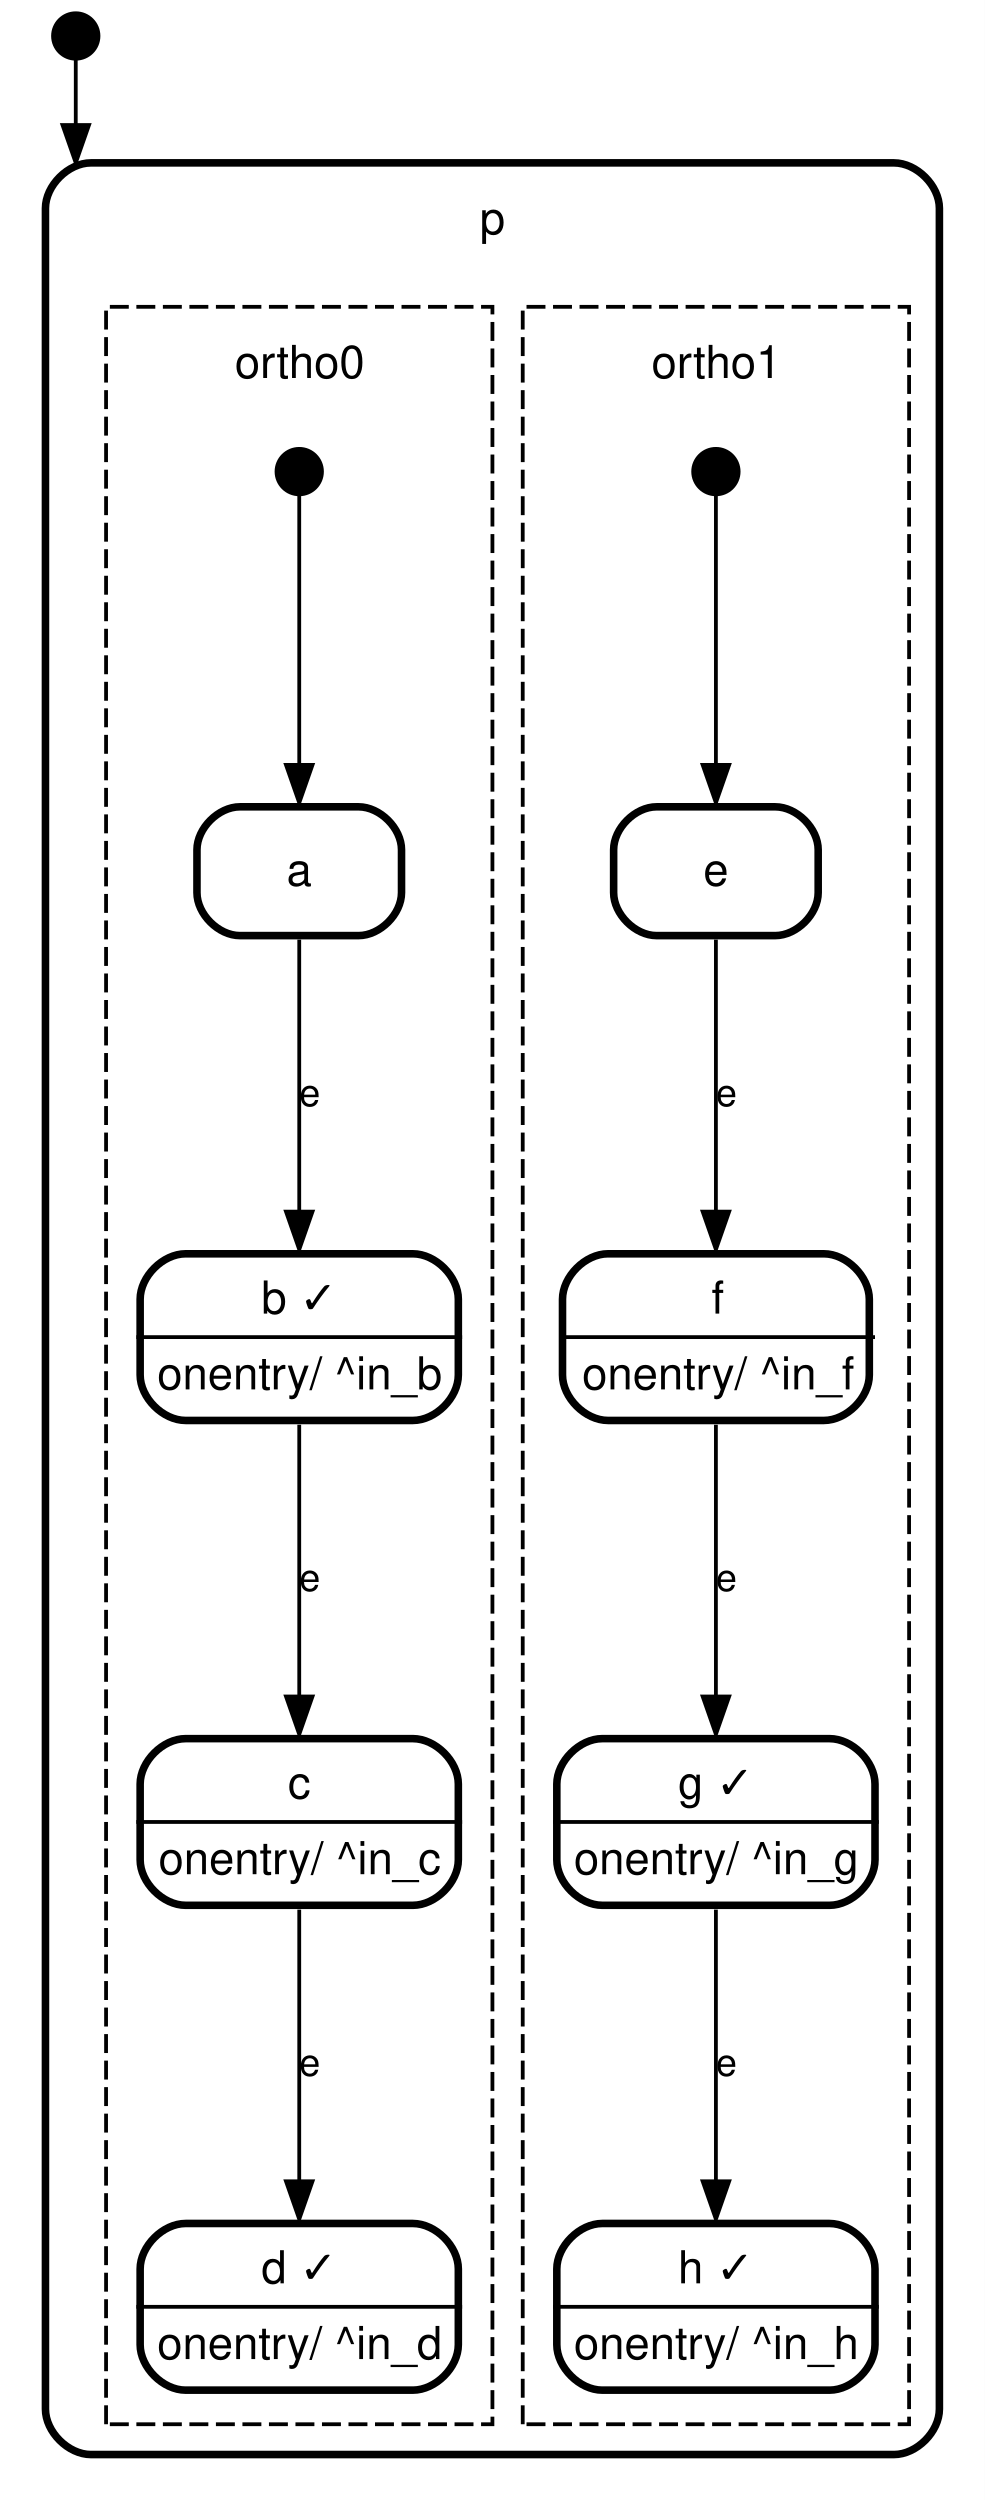
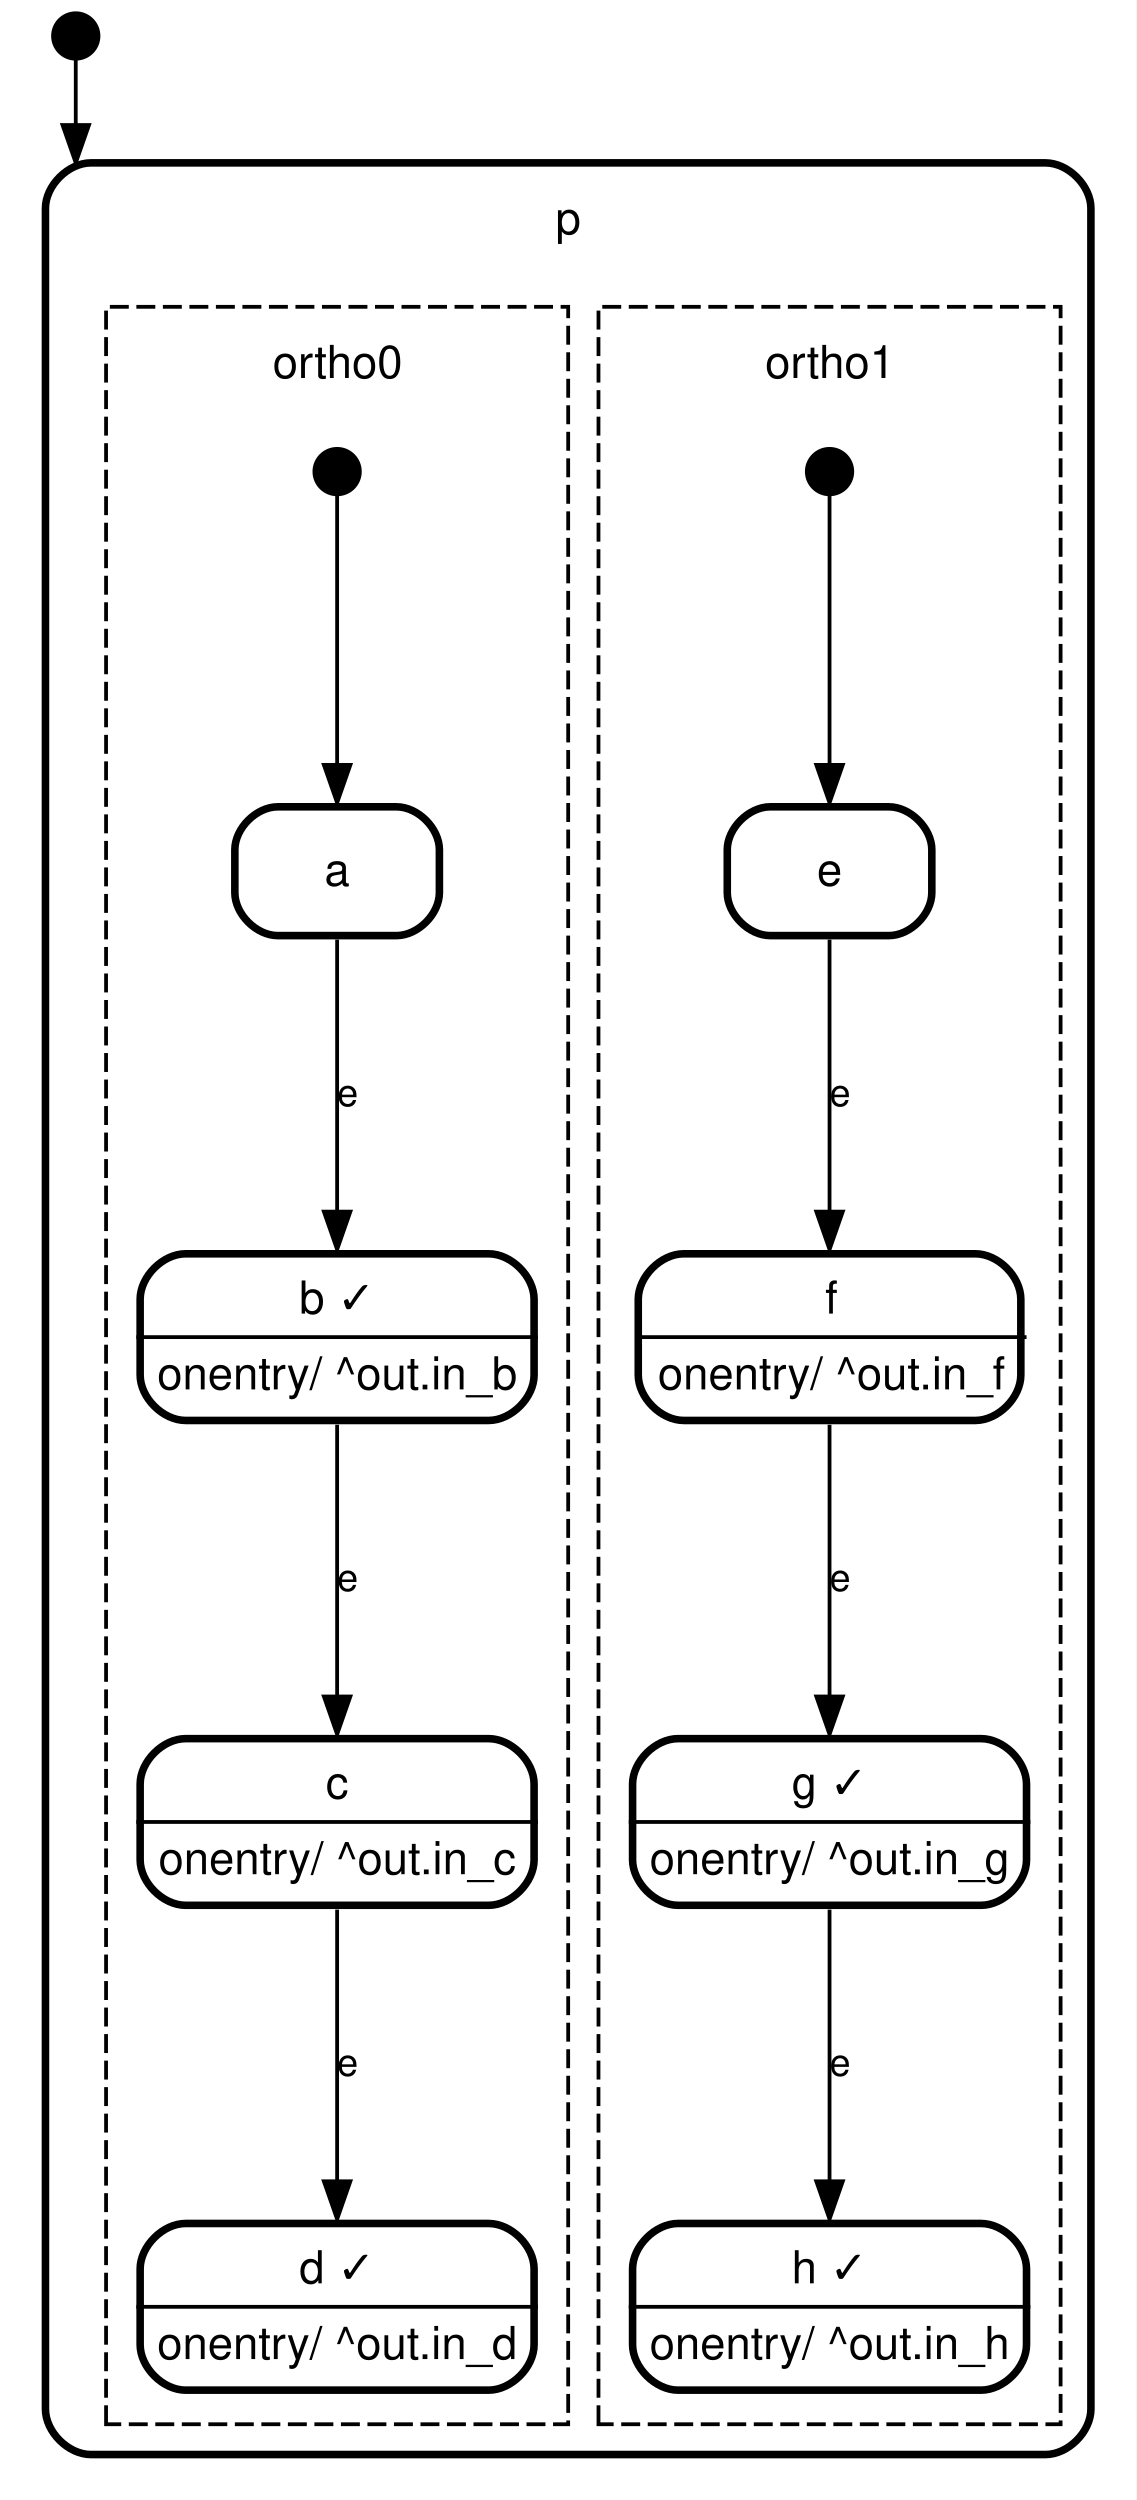
- <svg xmlns="http://www.w3.org/2000/svg" width="260pt" height="660pt" viewBox="0.00 0.00 260.00 660.00">
+ <svg xmlns="http://www.w3.org/2000/svg" width="300pt" height="660pt" viewBox="0.00 0.00 300.00 660.00">
  <g id="graph0" class="graph" transform="scale(1 1) rotate(0) translate(4 656)">
-     <polygon fill="#ffffff" stroke="transparent" points="-4,4 -4,-656 256,-656 256,4 -4,4" />
+     <polygon fill="#ffffff" stroke="transparent" points="-4,4 -4,-656 296,-656 296,4 -4,4" />
    <g id="clust1" class="cluster">
-       <path fill="none" stroke="#000000" stroke-width="2" d="M20,-8C20,-8 232,-8 232,-8 238,-8 244,-14 244,-20 244,-20 244,-601 244,-601 244,-607 238,-613 232,-613 232,-613 20,-613 20,-613 14,-613 8,-607 8,-601 8,-601 8,-20 8,-20 8,-14 14,-8 20,-8" />
-       <text text-anchor="start" x="122.665" y="-594.2" font-family="Helvetica,sans-Serif" font-size="12.00" fill="#000000">p</text>
+       <path fill="none" stroke="#000000" stroke-width="2" d="M20,-8C20,-8 272,-8 272,-8 278,-8 284,-14 284,-20 284,-20 284,-601 284,-601 284,-607 278,-613 272,-613 272,-613 20,-613 20,-613 14,-613 8,-607 8,-601 8,-601 8,-20 8,-20 8,-14 14,-8 20,-8" />
+       <text text-anchor="start" x="142.665" y="-594.2" font-family="Helvetica,sans-Serif" font-size="12.00" fill="#000000">p</text>
    </g>
    <g id="clust2" class="cluster">
-       <polygon fill="none" stroke="#000000" stroke-dasharray="5,2" points="134,-16 134,-575 236,-575 236,-16 134,-16" />
-       <text text-anchor="start" x="167.994" y="-556.2" font-family="Helvetica,sans-Serif" font-size="12.00" fill="#000000">ortho1</text>
+       <polygon fill="none" stroke="#000000" stroke-dasharray="5,2" points="154,-16 154,-575 276,-575 276,-16 154,-16" />
+       <text text-anchor="start" x="197.994" y="-556.2" font-family="Helvetica,sans-Serif" font-size="12.00" fill="#000000">ortho1</text>
    </g>
    <g id="clust3" class="cluster">
-       <polygon fill="none" stroke="#000000" stroke-dasharray="5,2" points="24,-16 24,-575 126,-575 126,-16 24,-16" />
-       <text text-anchor="start" x="57.994" y="-556.2" font-family="Helvetica,sans-Serif" font-size="12.00" fill="#000000">ortho0</text>
+       <polygon fill="none" stroke="#000000" stroke-dasharray="5,2" points="24,-16 24,-575 146,-575 146,-16 24,-16" />
+       <text text-anchor="start" x="67.994" y="-556.2" font-family="Helvetica,sans-Serif" font-size="12.00" fill="#000000">ortho0</text>
    </g>
    <g id="node1" class="node">
      <ellipse fill="#000000" stroke="#000000" stroke-width="2" cx="16" cy="-646.5" rx="5.5" ry="5.5" />
    </g>
    <g id="edge1" class="edge">
      <path fill="none" stroke="#000000" d="M16,-640.953C16,-636.778 16,-630.504 16,-623.033" />
      <polygon fill="#000000" stroke="#000000" points="19.5,-622.997 16,-612.997 12.5,-622.997 19.5,-622.997" />
      <text text-anchor="middle" x="17.39" y="-624" font-family="Helvetica,sans-Serif" font-size="10.00" fill="#000000"> </text>
    </g>
    <g id="node4" class="node">
-       <ellipse fill="#000000" stroke="#000000" stroke-width="2" cx="185" cy="-531.5" rx="5.5" ry="5.5" />
+       <ellipse fill="#000000" stroke="#000000" stroke-width="2" cx="215" cy="-531.5" rx="5.5" ry="5.5" />
    </g>
    <g id="node8" class="node">
-       <polygon fill="transparent" stroke="transparent" stroke-width="2" points="213,-444 157,-444 157,-408 213,-408 213,-444" />
-       <text text-anchor="start" x="181.665" y="-422.2" font-family="Helvetica,sans-Serif" font-size="12.00" fill="#000000">e</text>
-       <path fill="none" stroke="#000000" stroke-width="2" d="M169.333,-409C169.333,-409 200.667,-409 200.667,-409 206.333,-409 212,-414.667 212,-420.333 212,-420.333 212,-431.667 212,-431.667 212,-437.333 206.333,-443 200.667,-443 200.667,-443 169.333,-443 169.333,-443 163.667,-443 158,-437.333 158,-431.667 158,-431.667 158,-420.333 158,-420.333 158,-414.667 163.667,-409 169.333,-409" />
+       <polygon fill="transparent" stroke="transparent" stroke-width="2" points="243,-444 187,-444 187,-408 243,-408 243,-444" />
+       <text text-anchor="start" x="211.665" y="-422.2" font-family="Helvetica,sans-Serif" font-size="12.00" fill="#000000">e</text>
+       <path fill="none" stroke="#000000" stroke-width="2" d="M199.333,-409C199.333,-409 230.667,-409 230.667,-409 236.333,-409 242,-414.667 242,-420.333 242,-420.333 242,-431.667 242,-431.667 242,-437.333 236.333,-443 230.667,-443 230.667,-443 199.333,-443 199.333,-443 193.667,-443 188,-437.333 188,-431.667 188,-431.667 188,-420.333 188,-420.333 188,-414.667 193.667,-409 199.333,-409" />
    </g>
    <g id="edge2" class="edge">
-       <path fill="none" stroke="#000000" d="M185,-525.829C185,-521.174 185,-514.41 185,-508.5 185,-508.5 185,-508.5 185,-461.5 185,-459.108 185,-456.625 185,-454.134" />
-       <polygon fill="#000000" stroke="#000000" points="188.5,-454.06 185,-444.06 181.5,-454.06 188.5,-454.06" />
-       <text text-anchor="middle" x="186.389" y="-482" font-family="Helvetica,sans-Serif" font-size="10.00" fill="#000000"> </text>
+       <path fill="none" stroke="#000000" d="M215,-525.829C215,-521.174 215,-514.41 215,-508.5 215,-508.5 215,-508.5 215,-461.5 215,-459.108 215,-456.625 215,-454.134" />
+       <polygon fill="#000000" stroke="#000000" points="218.5,-454.06 215,-444.06 211.5,-454.06 218.5,-454.06" />
+       <text text-anchor="middle" x="216.389" y="-482" font-family="Helvetica,sans-Serif" font-size="10.00" fill="#000000"> </text>
    </g>
    <g id="node5" class="node">
-       <polygon fill="transparent" stroke="transparent" stroke-width="2" points="228,-70 142,-70 142,-24 228,-24 228,-70" />
-       <text text-anchor="start" x="174.995" y="-53.2" font-family="Helvetica,sans-Serif" font-size="12.00" fill="#000000">h ✓</text>
-       <text text-anchor="start" x="147.508" y="-33.2" font-family="Helvetica,sans-Serif" font-size="12.00" fill="#000000">onentry/ ^in_h</text>
-       <polygon fill="#000000" stroke="#000000" points="142,-47 142,-47 228,-47 228,-47 142,-47" />
-       <path fill="none" stroke="#000000" stroke-width="2" d="M155,-25C155,-25 215,-25 215,-25 221,-25 227,-31 227,-37 227,-37 227,-57 227,-57 227,-63 221,-69 215,-69 215,-69 155,-69 155,-69 149,-69 143,-63 143,-57 143,-57 143,-37 143,-37 143,-31 149,-25 155,-25" />
+       <polygon fill="transparent" stroke="transparent" stroke-width="2" points="268,-70 162,-70 162,-24 268,-24 268,-70" />
+       <text text-anchor="start" x="204.995" y="-53.2" font-family="Helvetica,sans-Serif" font-size="12.00" fill="#000000">h ✓</text>
+       <text text-anchor="start" x="167.502" y="-33.2" font-family="Helvetica,sans-Serif" font-size="12.00" fill="#000000">onentry/ ^out.in_h</text>
+       <polygon fill="#000000" stroke="#000000" points="162,-47 162,-47 268,-47 268,-47 162,-47" />
+       <path fill="none" stroke="#000000" stroke-width="2" d="M175,-25C175,-25 255,-25 255,-25 261,-25 267,-31 267,-37 267,-37 267,-57 267,-57 267,-63 261,-69 255,-69 255,-69 175,-69 175,-69 169,-69 163,-63 163,-57 163,-57 163,-37 163,-37 163,-31 169,-25 175,-25" />
    </g>
    <g id="node6" class="node">
-       <polygon fill="transparent" stroke="transparent" stroke-width="2" points="228,-198 142,-198 142,-152 228,-152 228,-198" />
-       <text text-anchor="start" x="174.995" y="-181.2" font-family="Helvetica,sans-Serif" font-size="12.00" fill="#000000">g ✓</text>
-       <text text-anchor="start" x="147.508" y="-161.2" font-family="Helvetica,sans-Serif" font-size="12.00" fill="#000000">onentry/ ^in_g</text>
-       <polygon fill="#000000" stroke="#000000" points="142,-175 142,-175 228,-175 228,-175 142,-175" />
-       <path fill="none" stroke="#000000" stroke-width="2" d="M155,-153C155,-153 215,-153 215,-153 221,-153 227,-159 227,-165 227,-165 227,-185 227,-185 227,-191 221,-197 215,-197 215,-197 155,-197 155,-197 149,-197 143,-191 143,-185 143,-185 143,-165 143,-165 143,-159 149,-153 155,-153" />
+       <polygon fill="transparent" stroke="transparent" stroke-width="2" points="268,-198 162,-198 162,-152 268,-152 268,-198" />
+       <text text-anchor="start" x="204.995" y="-181.2" font-family="Helvetica,sans-Serif" font-size="12.00" fill="#000000">g ✓</text>
+       <text text-anchor="start" x="167.502" y="-161.2" font-family="Helvetica,sans-Serif" font-size="12.00" fill="#000000">onentry/ ^out.in_g</text>
+       <polygon fill="#000000" stroke="#000000" points="162,-175 162,-175 268,-175 268,-175 162,-175" />
+       <path fill="none" stroke="#000000" stroke-width="2" d="M175,-153C175,-153 255,-153 255,-153 261,-153 267,-159 267,-165 267,-165 267,-185 267,-185 267,-191 261,-197 255,-197 255,-197 175,-197 175,-197 169,-197 163,-191 163,-185 163,-185 163,-165 163,-165 163,-159 169,-153 175,-153" />
    </g>
    <g id="edge3" class="edge">
-       <path fill="none" stroke="#000000" d="M185,-151.869C185,-146.19 185,-140.125 185,-134.5 185,-134.5 185,-134.5 185,-87.5 185,-85.127 185,-82.676 185,-80.208" />
-       <polygon fill="#000000" stroke="#000000" points="188.5,-80.131 185,-70.131 181.5,-80.131 188.5,-80.131" />
-       <text text-anchor="start" x="185" y="-108" font-family="Helvetica,sans-Serif" font-size="10.00" fill="#000000">e   </text>
+       <path fill="none" stroke="#000000" d="M215,-151.869C215,-146.19 215,-140.125 215,-134.5 215,-134.5 215,-134.5 215,-87.5 215,-85.127 215,-82.676 215,-80.208" />
+       <polygon fill="#000000" stroke="#000000" points="218.5,-80.131 215,-70.131 211.5,-80.131 218.5,-80.131" />
+       <text text-anchor="start" x="215" y="-108" font-family="Helvetica,sans-Serif" font-size="10.00" fill="#000000">e   </text>
    </g>
    <g id="node7" class="node">
-       <polygon fill="transparent" stroke="transparent" stroke-width="2" points="226.5,-326 143.5,-326 143.5,-280 226.5,-280 226.5,-326" />
-       <text text-anchor="start" x="183.833" y="-309.2" font-family="Helvetica,sans-Serif" font-size="12.00" fill="#000000">f</text>
-       <text text-anchor="start" x="149.676" y="-289.2" font-family="Helvetica,sans-Serif" font-size="12.00" fill="#000000">onentry/ ^in_f</text>
-       <polygon fill="#000000" stroke="#000000" points="144,-303 144,-303 227,-303 227,-303 144,-303" />
-       <path fill="none" stroke="#000000" stroke-width="2" d="M156.5,-281C156.5,-281 213.5,-281 213.5,-281 219.5,-281 225.5,-287 225.5,-293 225.5,-293 225.5,-313 225.5,-313 225.5,-319 219.5,-325 213.5,-325 213.5,-325 156.5,-325 156.5,-325 150.5,-325 144.5,-319 144.5,-313 144.5,-313 144.5,-293 144.5,-293 144.5,-287 150.5,-281 156.5,-281" />
+       <polygon fill="transparent" stroke="transparent" stroke-width="2" points="266.5,-326 163.5,-326 163.5,-280 266.5,-280 266.5,-326" />
+       <text text-anchor="start" x="213.833" y="-309.2" font-family="Helvetica,sans-Serif" font-size="12.00" fill="#000000">f</text>
+       <text text-anchor="start" x="169.67" y="-289.2" font-family="Helvetica,sans-Serif" font-size="12.00" fill="#000000">onentry/ ^out.in_f</text>
+       <polygon fill="#000000" stroke="#000000" points="164,-303 164,-303 267,-303 267,-303 164,-303" />
+       <path fill="none" stroke="#000000" stroke-width="2" d="M176.5,-281C176.5,-281 253.5,-281 253.5,-281 259.5,-281 265.5,-287 265.5,-293 265.5,-293 265.5,-313 265.5,-313 265.5,-319 259.5,-325 253.5,-325 253.5,-325 176.5,-325 176.5,-325 170.5,-325 164.5,-319 164.5,-313 164.5,-313 164.5,-293 164.5,-293 164.5,-287 170.5,-281 176.5,-281" />
    </g>
    <g id="edge4" class="edge">
-       <path fill="none" stroke="#000000" d="M185,-279.869C185,-274.19 185,-268.125 185,-262.5 185,-262.5 185,-262.5 185,-215.5 185,-213.127 185,-210.676 185,-208.208" />
-       <polygon fill="#000000" stroke="#000000" points="188.5,-208.131 185,-198.131 181.5,-208.131 188.5,-208.131" />
-       <text text-anchor="start" x="185" y="-236" font-family="Helvetica,sans-Serif" font-size="10.00" fill="#000000">e   </text>
+       <path fill="none" stroke="#000000" d="M215,-279.869C215,-274.19 215,-268.125 215,-262.5 215,-262.5 215,-262.5 215,-215.5 215,-213.127 215,-210.676 215,-208.208" />
+       <polygon fill="#000000" stroke="#000000" points="218.5,-208.131 215,-198.131 211.5,-208.131 218.5,-208.131" />
+       <text text-anchor="start" x="215" y="-236" font-family="Helvetica,sans-Serif" font-size="10.00" fill="#000000">e   </text>
    </g>
    <g id="edge5" class="edge">
-       <path fill="none" stroke="#000000" d="M185,-407.94C185,-402.35 185,-396.17 185,-390.5 185,-390.5 185,-390.5 185,-343.5 185,-341.127 185,-338.676 185,-336.208" />
-       <polygon fill="#000000" stroke="#000000" points="188.5,-336.131 185,-326.131 181.5,-336.131 188.5,-336.131" />
-       <text text-anchor="start" x="185" y="-364" font-family="Helvetica,sans-Serif" font-size="10.00" fill="#000000">e   </text>
+       <path fill="none" stroke="#000000" d="M215,-407.94C215,-402.35 215,-396.17 215,-390.5 215,-390.5 215,-390.5 215,-343.5 215,-341.127 215,-338.676 215,-336.208" />
+       <polygon fill="#000000" stroke="#000000" points="218.5,-336.131 215,-326.131 211.5,-336.131 218.5,-336.131" />
+       <text text-anchor="start" x="215" y="-364" font-family="Helvetica,sans-Serif" font-size="10.00" fill="#000000">e   </text>
    </g>
    <g id="node10" class="node">
-       <ellipse fill="#000000" stroke="#000000" stroke-width="2" cx="75" cy="-531.5" rx="5.5" ry="5.5" />
+       <ellipse fill="#000000" stroke="#000000" stroke-width="2" cx="85" cy="-531.5" rx="5.5" ry="5.5" />
    </g>
    <g id="node14" class="node">
-       <polygon fill="transparent" stroke="transparent" stroke-width="2" points="103,-444 47,-444 47,-408 103,-408 103,-444" />
-       <text text-anchor="start" x="71.665" y="-422.2" font-family="Helvetica,sans-Serif" font-size="12.00" fill="#000000">a</text>
-       <path fill="none" stroke="#000000" stroke-width="2" d="M59.333,-409C59.333,-409 90.667,-409 90.667,-409 96.333,-409 102,-414.667 102,-420.333 102,-420.333 102,-431.667 102,-431.667 102,-437.333 96.333,-443 90.667,-443 90.667,-443 59.333,-443 59.333,-443 53.667,-443 48,-437.333 48,-431.667 48,-431.667 48,-420.333 48,-420.333 48,-414.667 53.667,-409 59.333,-409" />
+       <polygon fill="transparent" stroke="transparent" stroke-width="2" points="113,-444 57,-444 57,-408 113,-408 113,-444" />
+       <text text-anchor="start" x="81.665" y="-422.2" font-family="Helvetica,sans-Serif" font-size="12.00" fill="#000000">a</text>
+       <path fill="none" stroke="#000000" stroke-width="2" d="M69.333,-409C69.333,-409 100.667,-409 100.667,-409 106.333,-409 112,-414.667 112,-420.333 112,-420.333 112,-431.667 112,-431.667 112,-437.333 106.333,-443 100.667,-443 100.667,-443 69.333,-443 69.333,-443 63.667,-443 58,-437.333 58,-431.667 58,-431.667 58,-420.333 58,-420.333 58,-414.667 63.667,-409 69.333,-409" />
    </g>
    <g id="edge6" class="edge">
-       <path fill="none" stroke="#000000" d="M75,-525.829C75,-521.174 75,-514.41 75,-508.5 75,-508.5 75,-508.5 75,-461.5 75,-459.108 75,-456.625 75,-454.134" />
-       <polygon fill="#000000" stroke="#000000" points="78.5,-454.06 75,-444.06 71.5,-454.06 78.5,-454.06" />
-       <text text-anchor="middle" x="76.389" y="-482" font-family="Helvetica,sans-Serif" font-size="10.00" fill="#000000"> </text>
+       <path fill="none" stroke="#000000" d="M85,-525.829C85,-521.174 85,-514.41 85,-508.5 85,-508.5 85,-508.5 85,-461.5 85,-459.108 85,-456.625 85,-454.134" />
+       <polygon fill="#000000" stroke="#000000" points="88.5,-454.06 85,-444.06 81.5,-454.06 88.5,-454.06" />
+       <text text-anchor="middle" x="86.389" y="-482" font-family="Helvetica,sans-Serif" font-size="10.00" fill="#000000"> </text>
    </g>
    <g id="node11" class="node">
-       <polygon fill="transparent" stroke="transparent" stroke-width="2" points="118,-70 32,-70 32,-24 118,-24 118,-70" />
-       <text text-anchor="start" x="64.995" y="-53.2" font-family="Helvetica,sans-Serif" font-size="12.00" fill="#000000">d ✓</text>
-       <text text-anchor="start" x="37.508" y="-33.2" font-family="Helvetica,sans-Serif" font-size="12.00" fill="#000000">onentry/ ^in_d</text>
-       <polygon fill="#000000" stroke="#000000" points="32,-47 32,-47 118,-47 118,-47 32,-47" />
-       <path fill="none" stroke="#000000" stroke-width="2" d="M45,-25C45,-25 105,-25 105,-25 111,-25 117,-31 117,-37 117,-37 117,-57 117,-57 117,-63 111,-69 105,-69 105,-69 45,-69 45,-69 39,-69 33,-63 33,-57 33,-57 33,-37 33,-37 33,-31 39,-25 45,-25" />
+       <polygon fill="transparent" stroke="transparent" stroke-width="2" points="138,-70 32,-70 32,-24 138,-24 138,-70" />
+       <text text-anchor="start" x="74.995" y="-53.2" font-family="Helvetica,sans-Serif" font-size="12.00" fill="#000000">d ✓</text>
+       <text text-anchor="start" x="37.502" y="-33.2" font-family="Helvetica,sans-Serif" font-size="12.00" fill="#000000">onentry/ ^out.in_d</text>
+       <polygon fill="#000000" stroke="#000000" points="32,-47 32,-47 138,-47 138,-47 32,-47" />
+       <path fill="none" stroke="#000000" stroke-width="2" d="M45,-25C45,-25 125,-25 125,-25 131,-25 137,-31 137,-37 137,-37 137,-57 137,-57 137,-63 131,-69 125,-69 125,-69 45,-69 45,-69 39,-69 33,-63 33,-57 33,-57 33,-37 33,-37 33,-31 39,-25 45,-25" />
    </g>
    <g id="node12" class="node">
-       <polygon fill="transparent" stroke="transparent" stroke-width="2" points="118,-198 32,-198 32,-152 118,-152 118,-198" />
-       <text text-anchor="start" x="72" y="-181.2" font-family="Helvetica,sans-Serif" font-size="12.00" fill="#000000">c</text>
-       <text text-anchor="start" x="37.843" y="-161.2" font-family="Helvetica,sans-Serif" font-size="12.00" fill="#000000">onentry/ ^in_c</text>
-       <polygon fill="#000000" stroke="#000000" points="32,-175 32,-175 118,-175 118,-175 32,-175" />
-       <path fill="none" stroke="#000000" stroke-width="2" d="M45,-153C45,-153 105,-153 105,-153 111,-153 117,-159 117,-165 117,-165 117,-185 117,-185 117,-191 111,-197 105,-197 105,-197 45,-197 45,-197 39,-197 33,-191 33,-185 33,-185 33,-165 33,-165 33,-159 39,-153 45,-153" />
+       <polygon fill="transparent" stroke="transparent" stroke-width="2" points="138,-198 32,-198 32,-152 138,-152 138,-198" />
+       <text text-anchor="start" x="82" y="-181.2" font-family="Helvetica,sans-Serif" font-size="12.00" fill="#000000">c</text>
+       <text text-anchor="start" x="37.838" y="-161.2" font-family="Helvetica,sans-Serif" font-size="12.00" fill="#000000">onentry/ ^out.in_c</text>
+       <polygon fill="#000000" stroke="#000000" points="32,-175 32,-175 138,-175 138,-175 32,-175" />
+       <path fill="none" stroke="#000000" stroke-width="2" d="M45,-153C45,-153 125,-153 125,-153 131,-153 137,-159 137,-165 137,-165 137,-185 137,-185 137,-191 131,-197 125,-197 125,-197 45,-197 45,-197 39,-197 33,-191 33,-185 33,-185 33,-165 33,-165 33,-159 39,-153 45,-153" />
    </g>
    <g id="edge7" class="edge">
-       <path fill="none" stroke="#000000" d="M75,-151.869C75,-146.19 75,-140.125 75,-134.5 75,-134.5 75,-134.5 75,-87.5 75,-85.127 75,-82.676 75,-80.208" />
-       <polygon fill="#000000" stroke="#000000" points="78.5,-80.131 75,-70.131 71.5,-80.131 78.5,-80.131" />
-       <text text-anchor="start" x="75" y="-108" font-family="Helvetica,sans-Serif" font-size="10.00" fill="#000000">e   </text>
+       <path fill="none" stroke="#000000" d="M85,-151.869C85,-146.19 85,-140.125 85,-134.5 85,-134.5 85,-134.5 85,-87.5 85,-85.127 85,-82.676 85,-80.208" />
+       <polygon fill="#000000" stroke="#000000" points="88.5,-80.131 85,-70.131 81.5,-80.131 88.5,-80.131" />
+       <text text-anchor="start" x="85" y="-108" font-family="Helvetica,sans-Serif" font-size="10.00" fill="#000000">e   </text>
    </g>
    <g id="node13" class="node">
-       <polygon fill="transparent" stroke="transparent" stroke-width="2" points="118,-326 32,-326 32,-280 118,-280 118,-326" />
-       <text text-anchor="start" x="64.995" y="-309.2" font-family="Helvetica,sans-Serif" font-size="12.00" fill="#000000">b ✓</text>
-       <text text-anchor="start" x="37.508" y="-289.2" font-family="Helvetica,sans-Serif" font-size="12.00" fill="#000000">onentry/ ^in_b</text>
-       <polygon fill="#000000" stroke="#000000" points="32,-303 32,-303 118,-303 118,-303 32,-303" />
-       <path fill="none" stroke="#000000" stroke-width="2" d="M45,-281C45,-281 105,-281 105,-281 111,-281 117,-287 117,-293 117,-293 117,-313 117,-313 117,-319 111,-325 105,-325 105,-325 45,-325 45,-325 39,-325 33,-319 33,-313 33,-313 33,-293 33,-293 33,-287 39,-281 45,-281" />
+       <polygon fill="transparent" stroke="transparent" stroke-width="2" points="138,-326 32,-326 32,-280 138,-280 138,-326" />
+       <text text-anchor="start" x="74.995" y="-309.2" font-family="Helvetica,sans-Serif" font-size="12.00" fill="#000000">b ✓</text>
+       <text text-anchor="start" x="37.502" y="-289.2" font-family="Helvetica,sans-Serif" font-size="12.00" fill="#000000">onentry/ ^out.in_b</text>
+       <polygon fill="#000000" stroke="#000000" points="32,-303 32,-303 138,-303 138,-303 32,-303" />
+       <path fill="none" stroke="#000000" stroke-width="2" d="M45,-281C45,-281 125,-281 125,-281 131,-281 137,-287 137,-293 137,-293 137,-313 137,-313 137,-319 131,-325 125,-325 125,-325 45,-325 45,-325 39,-325 33,-319 33,-313 33,-313 33,-293 33,-293 33,-287 39,-281 45,-281" />
    </g>
    <g id="edge8" class="edge">
-       <path fill="none" stroke="#000000" d="M75,-279.869C75,-274.19 75,-268.125 75,-262.5 75,-262.5 75,-262.5 75,-215.5 75,-213.127 75,-210.676 75,-208.208" />
-       <polygon fill="#000000" stroke="#000000" points="78.5,-208.131 75,-198.131 71.5,-208.131 78.5,-208.131" />
-       <text text-anchor="start" x="75" y="-236" font-family="Helvetica,sans-Serif" font-size="10.00" fill="#000000">e   </text>
+       <path fill="none" stroke="#000000" d="M85,-279.869C85,-274.19 85,-268.125 85,-262.5 85,-262.5 85,-262.5 85,-215.5 85,-213.127 85,-210.676 85,-208.208" />
+       <polygon fill="#000000" stroke="#000000" points="88.5,-208.131 85,-198.131 81.5,-208.131 88.5,-208.131" />
+       <text text-anchor="start" x="85" y="-236" font-family="Helvetica,sans-Serif" font-size="10.00" fill="#000000">e   </text>
    </g>
    <g id="edge9" class="edge">
-       <path fill="none" stroke="#000000" d="M75,-407.94C75,-402.35 75,-396.17 75,-390.5 75,-390.5 75,-390.5 75,-343.5 75,-341.127 75,-338.676 75,-336.208" />
-       <polygon fill="#000000" stroke="#000000" points="78.5,-336.131 75,-326.131 71.5,-336.131 78.5,-336.131" />
-       <text text-anchor="start" x="75" y="-364" font-family="Helvetica,sans-Serif" font-size="10.00" fill="#000000">e   </text>
+       <path fill="none" stroke="#000000" d="M85,-407.94C85,-402.35 85,-396.17 85,-390.5 85,-390.5 85,-390.5 85,-343.5 85,-341.127 85,-338.676 85,-336.208" />
+       <polygon fill="#000000" stroke="#000000" points="88.5,-336.131 85,-326.131 81.5,-336.131 88.5,-336.131" />
+       <text text-anchor="start" x="85" y="-364" font-family="Helvetica,sans-Serif" font-size="10.00" fill="#000000">e   </text>
    </g>
  </g>
</svg>
